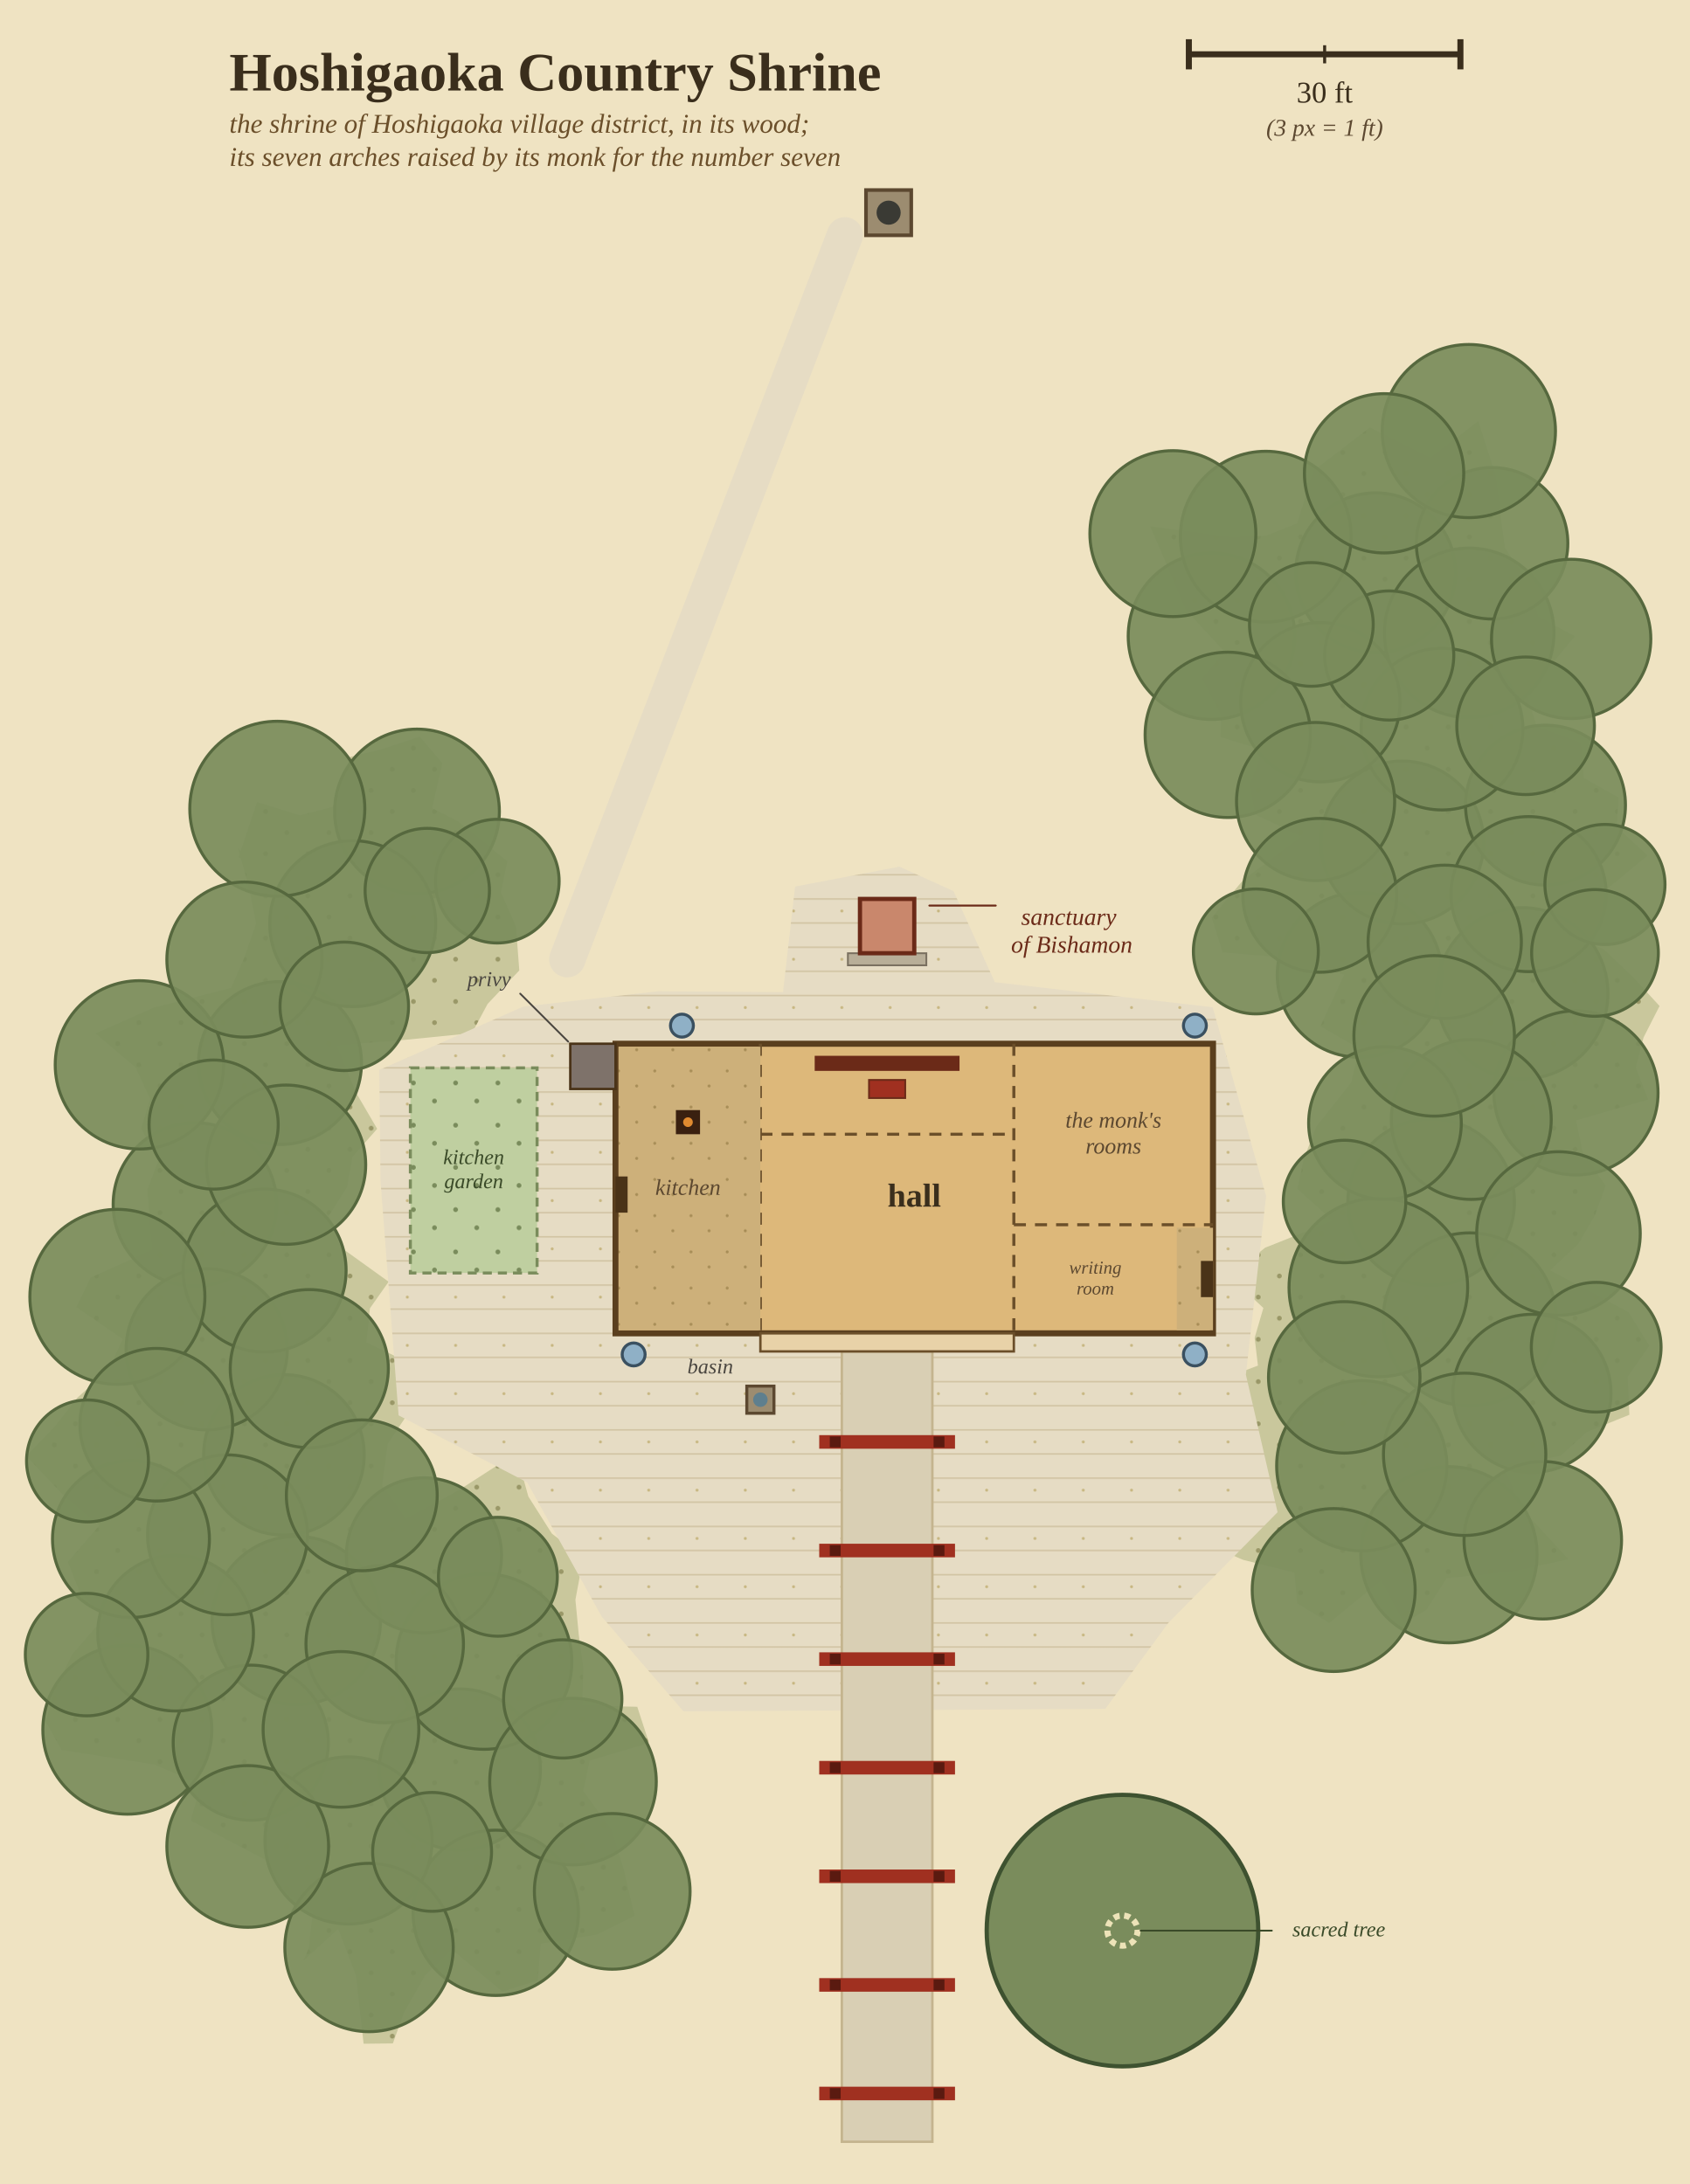
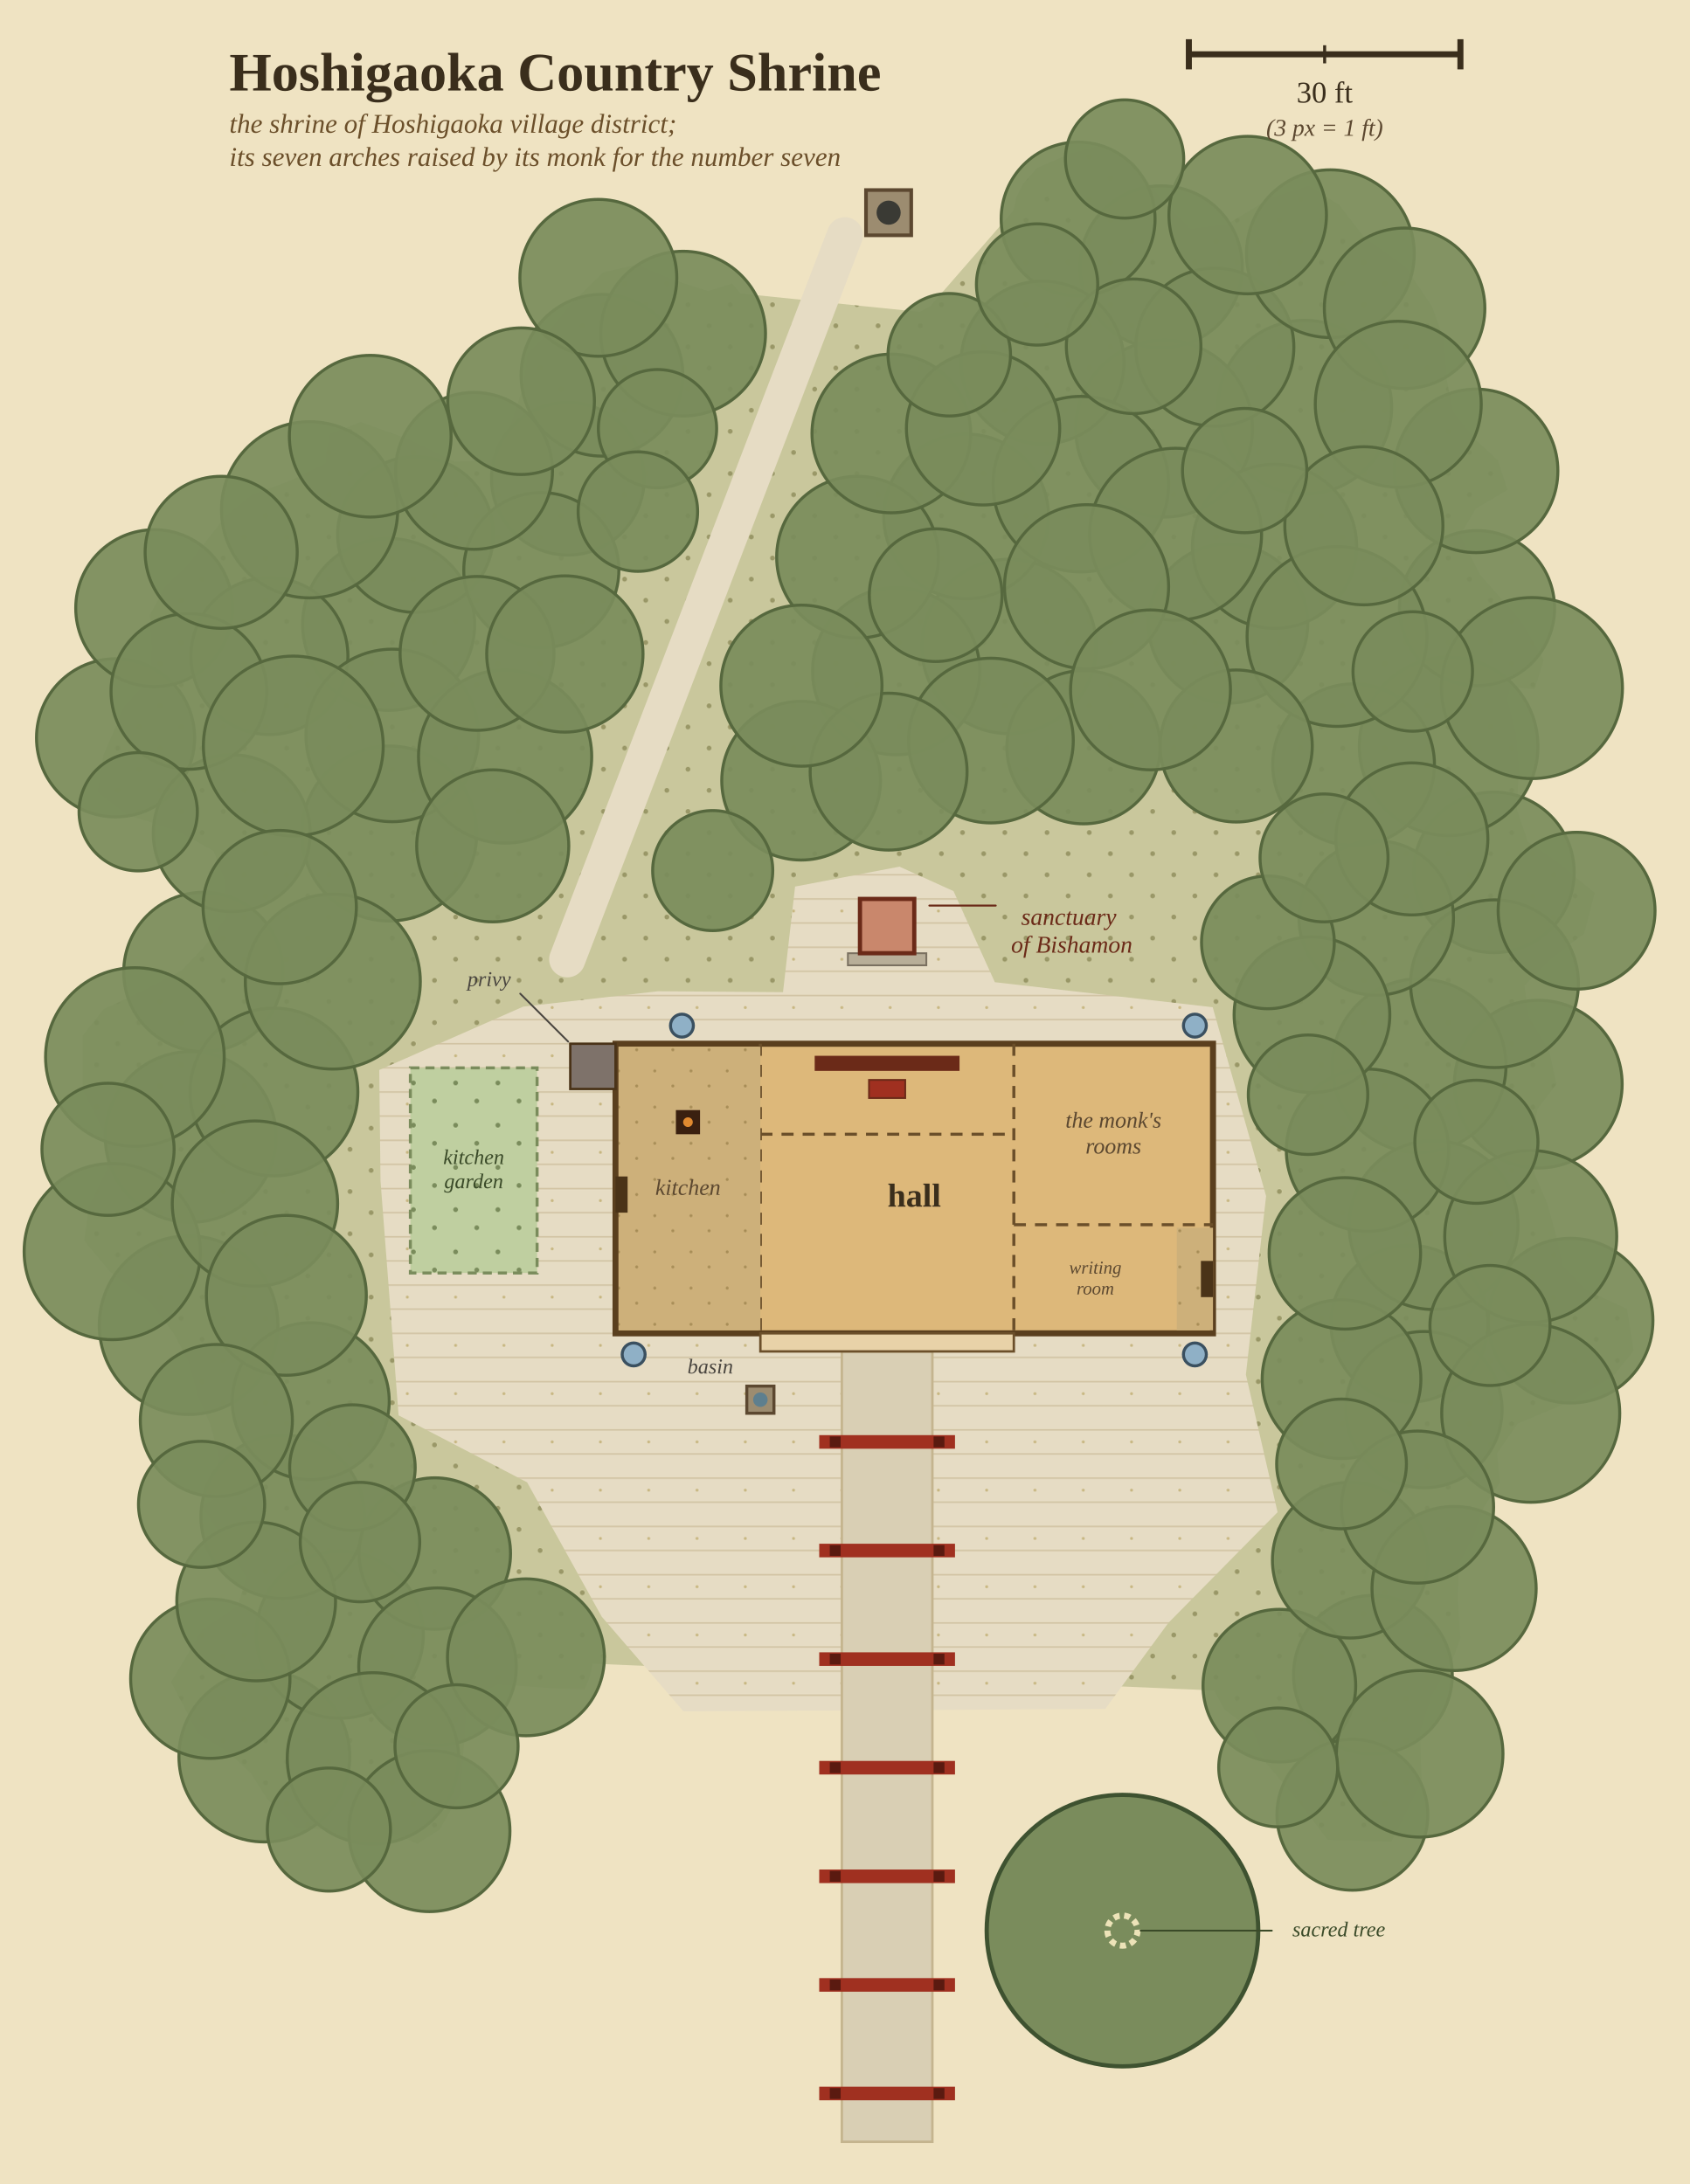
<svg xmlns="http://www.w3.org/2000/svg" viewBox="146 106 560 724" font-family="Georgia, 'Times New Roman', serif">
  <defs>
    <pattern id="keidai-gravel" patternUnits="userSpaceOnUse" width="16" height="16">
      <rect width="16" height="16" fill="#E6DCC4" />
      <line x1="0" y1="4" x2="16" y2="4" stroke="#D2C4A4" stroke-width="0.5" />
      <line x1="0" y1="12" x2="16" y2="12" stroke="#D2C4A4" stroke-width="0.5" />
      <circle cx="9" cy="8" r="0.5" fill="#C9B884" />
    </pattern>
    <pattern id="grove-floor" patternUnits="userSpaceOnUse" width="14" height="14">
      <rect width="14" height="14" fill="#C9C79C" />
      <circle cx="3" cy="4" r="0.8" fill="#9A9868" />
      <circle cx="10" cy="11" r="0.8" fill="#9A9868" />
    </pattern>
    <pattern id="garden-stipple" patternUnits="userSpaceOnUse" width="14" height="14">
      <rect width="14" height="14" fill="#BFCFA0" />
      <circle cx="3" cy="3" r="0.8" fill="#7A8C5C" />
      <circle cx="10" cy="9" r="0.8" fill="#7A8C5C" />
    </pattern>
    <pattern id="doma-earth" patternUnits="userSpaceOnUse" width="12" height="12">
      <rect width="12" height="12" fill="#CDB07A" />
      <circle cx="3" cy="5" r="0.5" fill="#A88E58" />
      <circle cx="9" cy="10" r="0.5" fill="#A88E58" />
    </pattern>
  </defs>
  <rect data-kind="-" x="0" y="0" width="900" height="1400" fill="#EFE3C2" />
  <g data-kind="-">
    <text x="222" y="136" text-anchor="start" font-size="18" font-weight="bold" fill="#3A2E1C">Hoshigaoka Country Shrine</text>
-     <text x="222" y="150" text-anchor="start" font-size="9" font-style="italic" fill="#6B4F2A">the shrine of Hoshigaoka village district, in its wood;</text>
+     <text x="222" y="150" text-anchor="start" font-size="9" font-style="italic" fill="#6B4F2A">the shrine of Hoshigaoka village district;</text>
    <text x="222" y="161" text-anchor="start" font-size="9" font-style="italic" fill="#6B4F2A">its seven arches raised by its monk for the number seven</text>
  </g>
  <rect data-kind="-" x="220" y="170" width="410" height="646" fill="none" id="precinct" />
-   <polygon data-kind="shrine grove" points="229.5,391.9 225.1,390.2 231.2,371.9 245.4,376.3 257.0,373.3 262.0,356.9 272.1,354.5 285.1,350.2 292.6,359.0 289.2,373.9 297.8,378.3 314.1,391.5 312.0,401.8 317.0,413.2 318.1,427.7 307.6,438.8 302.4,448.5 280.3,450.7 257.4,452.5 264.1,468.4 271.0,480.2 262.8,489.5 261.0,499.5 255.0,509.0 258.8,519.4 274.8,530.9 268.6,539.7 267.4,551.0 284.4,559.1 283.7,570.9 274.5,584.6 272.6,598.4 280.5,609.6 297.9,600.1 317.1,587.7 321.1,602.1 328.9,614.4 339.3,622.4 336.7,636.3 337.8,647.8 339.3,659.0 338.9,671.4 357.2,671.8 361.1,683.8 341.4,689.6 339.3,699.7 348.5,712.5 352.6,725.3 356.3,741.1 343.8,747.3 325.2,750.3 324.2,762.5 312.5,766.2 295.6,752.1 286.9,760.8 279.9,773.1 276.2,783.4 266.5,783.5 264.0,760.9 258.1,745.4 246.6,755.9 248.3,751.9 249.7,739.7 239.4,732.2 234.3,722.7 221.7,716.1 209.2,709.5 212.6,697.5 197.0,690.9 166.4,686.1 161.2,676.7 164.2,665.9 169.9,654.5 180.4,642.3 172.3,633.4 168.5,623.8 179.0,611.6 166.7,601.3 154.7,588.7 164.0,579.1 171.6,569.4 182.1,559.8 186.7,549.9 171.3,539.3 176.1,529.5 196.6,520.3 195.6,510.2 194.9,500.3 198.5,490.7 192.8,480.1 195.8,470.3 190.9,459.8 177.7,448.6 196.8,440.1 222.6,433.5 227.0,423.4 230.9,412.1 228.4,399.7 224.9,387.2" fill="url(#grove-floor)" />
-   <polygon data-kind="shrine grove" points="527.2,280.5 554.2,284.2 565.6,283.6 575.9,279.5 581.4,262.0 600.0,247.7 620.0,257.9 635.9,245.6 641.5,263.1 644.7,287.5 652.5,299.5 655.7,310.4 667.9,316.9 652.0,336.2 655.3,346.9 669.8,352.3 670.9,363.9 682.4,370.4 681.8,380.2 692.0,389.6 678.8,400.5 658.5,411.9 677.5,420.7 687.3,430.0 696.0,439.5 690.7,449.9 688.1,459.9 692.2,470.5 668.3,477.4 670.5,487.9 678.1,499.1 674.6,508.8 669.1,518.3 659.7,527.1 685.7,541.0 692.6,552.1 685.4,562.4 686.0,575.0 671.9,580.7 663.3,588.5 644.5,592.5 649.9,605.7 665.8,622.9 648.4,626.6 637.3,627.9 625.4,629.2 618.7,639.7 611.4,643.9 603.8,629.8 586.5,644.0 575.9,637.5 575.0,627.3 558.0,623.1 534.2,612.9 516.2,588.9 537.1,583.3 545.9,574.9 547.2,564.6 562.9,558.7 561.8,549.5 564.7,539.6 553.4,529.0 565.3,519.6 587.7,510.7 576.0,500.1 578.1,490.1 582.3,479.4 593.8,464.9 596.5,453.6 583.6,446.2 591.5,429.1 571.0,423.4 551.2,421.7 547.6,410.2 558.1,397.6 577.5,383.3 562.0,376.0 560.4,365.9 564.6,354.7 550.5,350.3 550.7,342.9 544.5,330.9 551.9,322.1 539.3,308.5" fill="url(#grove-floor)" />
+   <polygon data-kind="shrine grove" points="254.3,255.4 255.5,249.9 265.5,245.9 280.5,251.3 296.7,259.1 308.6,258.6 315.0,247.9 319.6,233.5 321.0,223.3 327.3,216.7 336.1,205.9 345.9,196.3 356.8,193.8 368.8,198.7 380.7,202.5 388.6,200.0 388.4,199.8 389.0,200.4 391.4,203.3 450.8,209.4 454.3,207.5 481.8,175.9 482.9,171.3 485.1,166.9 489.7,161.7 500.1,157.2 511.6,154.1 521.7,159.9 530.9,172.3 540.4,182.0 552.6,180.4 566.8,171.8 579.8,167.7 589.8,173.9 598.3,184.9 611.9,194.7 620.6,207.6 624.4,218.2 625.3,230.9 627.5,242.6 634.3,251.1 642.4,258.6 645.6,268.4 635.1,274.6 629.8,283.6 636.5,296.5 649.7,311.5 657.6,324.8 654.6,334.5 646.5,333.6 645.4,337.9 648.3,349.0 649.3,361.2 648.7,374.3 652.3,385.0 662.4,392.1 674.5,402.0 671.0,415.5 659.8,423.9 651.2,432.7 652.6,443.2 659.5,454.7 661.8,465.4 655.6,473.5 653.2,484.8 654.7,495.5 658.8,505.0 661.6,515.2 663.8,525.5 671.3,533.5 685.2,539.9 687.4,553.8 680.6,562.2 665.2,571.1 649.0,577.9 642.1,587.8 643.1,597.4 637.2,606.5 634.3,615.1 629.4,624.4 629.1,636.3 630.0,649.0 627.6,655.7 620.4,667.9 616.6,680.0 617.1,696.5 607.1,716.5 586.0,715.9 576.0,702.6 565.7,690.6 561.4,679.8 551.8,672.7 548.6,666.8 548.7,667.8 548.8,668.3 549.0,669.5 548.9,669.2 548.6,666.7 548.5,663.8 548.5,663.3 548.5,664.9 548.6,666.5 548.6,666.4 342.3,657.5 342.4,656.3 342.4,656.8 342.2,658.4 342.0,659.5 342.0,659.6 342.0,659.8 341.0,663.1 339.8,665.9 331.2,665.8 311.0,664.3 300.5,669.4 299.8,683.8 298.4,700.8 291.7,712.5 284.3,717.2 275.0,713.0 261.1,712.8 244.5,712.0 234.6,702.4 229.1,693.8 221.3,686.5 211.5,680.4 202.7,663.6 213.0,646.4 224.7,638.6 227.7,628.8 220.3,616.5 212.3,604.1 213.4,605.2 218.0,602.4 218.7,589.1 215.7,578.3 211.6,568.4 208.7,557.6 203.6,548.1 195.8,537.6 182.6,527.7 173.9,517.3 175.5,505.9 181.4,494.0 181.3,482.8 173.4,466.9 173.4,449.3 180.4,440.5 193.9,434.3 206.2,427.7 214.2,419.3 221.1,410.0 220.7,398.1 216.8,388.1 204.7,381.3 188.4,376.2 178.5,368.6 180.3,356.3 187.2,340.3 196.0,330.7 196.4,320.4 195.7,309.8 200.6,300.8 208.9,292.7 214.7,284.9 220.8,277.2 229.7,270.0 242.6,265.2 254.1,259.6" fill="url(#grove-floor)" />
  <polygon data-kind="swept clearing" points="409.5,399.9 444.1,393.3 462.0,401.4 475.7,431.6 547.9,439.9 565.6,502.5 558.9,561.7 569.4,607.3 533.2,644.0 512.3,672.5 372.5,673.3 345.4,641.9 320.7,597.4 278.1,575.2 272.1,497.4 271.7,460.7 319.4,439.7 364.1,434.6 405.5,434.9" fill="url(#keidai-gravel)" />
  <path data-kind="footpath" d="M334,424 L426,184" fill="none" stroke="#E6DCC4" stroke-width="12" stroke-linecap="round" />
  <g id="grove" data-kind="shrine grove" fill="#7A8C5C" stroke="#56683E" stroke-width="1" fill-opacity="0.92">
-     <circle cx="298.4" cy="692.6" r="26.7" />
-     <circle cx="596.6" cy="429.2" r="27.3" />
-     <circle cx="601.9" cy="295.9" r="26.5" />
-     <circle cx="238.8" cy="458.4" r="27.0" />
-     <circle cx="650.5" cy="435.3" r="28.4" />
-     <circle cx="188.2" cy="679.4" r="28.0" />
-     <circle cx="284.2" cy="375.0" r="27.3" />
-     <circle cx="244.2" cy="643.2" r="27.9" />
-     <circle cx="306.4" cy="656.8" r="29.1" />
-     <circle cx="229.1" cy="683.7" r="25.7" />
-     <circle cx="620.3" cy="504.5" r="27.6" />
-     <circle cx="240.1" cy="588.3" r="26.6" />
-     <circle cx="632.9" cy="315.8" r="28.1" />
-     <circle cx="610.7" cy="385.3" r="27.0" />
-     <circle cx="310.3" cy="740.1" r="27.4" />
-     <circle cx="547.5" cy="316.9" r="27.6" />
-     <circle cx="658.2" cy="372.9" r="26.5" />
-     <circle cx="204.2" cy="647.4" r="25.8" />
-     <circle cx="565.5" cy="283.9" r="28.3" />
-     <circle cx="210.6" cy="505.3" r="27.1" />
-     <circle cx="286.5" cy="621.6" r="25.7" />
-     <circle cx="262.9" cy="412.2" r="27.5" />
-     <circle cx="214.5" cy="553.3" r="26.7" />
-     <circle cx="335.9" cy="696.6" r="27.6" />
-     <circle cx="633.1" cy="543.4" r="28.7" />
-     <circle cx="668.3" cy="468.3" r="27.2" />
-     <circle cx="261.5" cy="716.1" r="27.7" />
-     <circle cx="623.9" cy="347.7" r="26.8" />
-     <circle cx="583.6" cy="338.8" r="26.4" />
-     <circle cx="221.4" cy="614.8" r="26.5" />
-     <circle cx="626.2" cy="621.4" r="29.2" />
-     <circle cx="192.2" cy="459.0" r="27.9" />
-     <circle cx="233.7" cy="527.2" r="27.0" />
-     <circle cx="640.5" cy="286.1" r="25.1" />
-     <circle cx="633.6" cy="477.1" r="26.5" />
-     <circle cx="184.9" cy="535.9" r="29.0" />
-     <circle cx="189.4" cy="616.2" r="26.0" />
-     <circle cx="662.5" cy="514.9" r="27.1" />
-     <circle cx="197.8" cy="578.3" r="25.3" />
-     <circle cx="653.7" cy="567.9" r="26.2" />
-     <circle cx="237.9" cy="374.1" r="29.0" />
-     <circle cx="602.8" cy="532.8" r="29.6" />
-     <circle cx="268.3" cy="751.6" r="27.9" />
-     <circle cx="348.9" cy="733.0" r="25.8" />
-     <circle cx="273.5" cy="651.0" r="26.1" />
-     <circle cx="657.3" cy="616.6" r="26.1" />
-     <circle cx="632.8" cy="248.9" r="28.7" />
-     <circle cx="248.5" cy="559.7" r="26.2" />
-     <circle cx="652.6" cy="402.4" r="25.7" />
-     <circle cx="228.1" cy="718.1" r="26.8" />
-     <circle cx="597.3" cy="591.9" r="28.2" />
-     <circle cx="605.0" cy="478.3" r="25.3" />
-     <circle cx="552.9" cy="349.6" r="27.4" />
-     <circle cx="227.0" cy="424.1" r="25.7" />
-     <circle cx="259.0" cy="679.3" r="25.8" />
-     <circle cx="604.7" cy="262.9" r="26.4" />
-     <circle cx="588.0" cy="633.1" r="27.0" />
-     <circle cx="240.8" cy="492.1" r="26.4" />
-     <circle cx="582.0" cy="371.7" r="26.2" />
-     <circle cx="666.7" cy="317.8" r="26.4" />
-     <circle cx="534.7" cy="282.9" r="27.5" />
-     <circle cx="265.9" cy="601.7" r="25.0" />
-     <circle cx="631.4" cy="588.1" r="26.9" />
-     <circle cx="583.4" cy="402.8" r="25.5" />
-     <circle cx="624.8" cy="418.2" r="25.4" />
-     <circle cx="621.3" cy="449.4" r="26.6" />
-     <circle cx="591.5" cy="562.6" r="25.1" />
-     <circle cx="651.6" cy="346.6" r="22.8" />
-     <circle cx="216.8" cy="478.8" r="21.4" />
-     <circle cx="591.6" cy="504.3" r="20.3" />
-     <circle cx="174.7" cy="654.5" r="20.3" />
-     <circle cx="310.8" cy="398.1" r="20.5" />
-     <circle cx="675.0" cy="552.6" r="21.5" />
-     <circle cx="332.5" cy="669.2" r="19.6" />
-     <circle cx="260.1" cy="439.6" r="21.3" />
-     <circle cx="289.2" cy="719.9" r="19.7" />
-     <circle cx="677.9" cy="399.2" r="19.9" />
-     <circle cx="606.4" cy="323.3" r="21.4" />
-     <circle cx="580.6" cy="313.0" r="20.5" />
-     <circle cx="311.0" cy="628.7" r="19.7" />
-     <circle cx="287.6" cy="401.2" r="20.6" />
-     <circle cx="175.0" cy="590.3" r="20.2" />
-     <circle cx="674.6" cy="421.9" r="21.0" />
-     <circle cx="562.2" cy="421.4" r="20.7" />
+     <circle cx="641.1" cy="395.2" r="26.6" />
+     <circle cx="233.6" cy="688.3" r="28.3" />
+     <circle cx="334.2" cy="264.7" r="25.3" />
+     <circle cx="626.1" cy="353.4" r="29.6" />
+     <circle cx="275.0" cy="382.3" r="29.0" />
+     <circle cx="258.6" cy="647.9" r="27.7" />
+     <circle cx="613.1" cy="544.8" r="26.0" />
+     <circle cx="601.0" cy="661.2" r="26.3" />
+     <circle cx="184.3" cy="350.6" r="26.2" />
+     <circle cx="197.1" cy="307.6" r="26.0" />
+     <circle cx="213.4" cy="428.2" r="26.4" />
+     <circle cx="635.5" cy="307.6" r="25.7" />
+     <circle cx="208.5" cy="545.3" r="29.6" />
+     <circle cx="480.4" cy="320.3" r="28.9" />
+     <circle cx="655.8" cy="465.4" r="27.8" />
+     <circle cx="530.8" cy="194.5" r="26.9" />
+     <circle cx="594.6" cy="359.5" r="26.8" />
+     <circle cx="209.2" cy="482.9" r="28.3" />
+     <circle cx="578.4" cy="241.0" r="28.8" />
+     <circle cx="274.8" cy="313.0" r="28.5" />
+     <circle cx="503.3" cy="178.6" r="25.5" />
+     <circle cx="345.5" cy="230.4" r="26.8" />
+     <circle cx="617.9" cy="573.3" r="25.9" />
+     <circle cx="443.0" cy="328.5" r="27.7" />
+     <circle cx="635.2" cy="262.1" r="27.1" />
+     <circle cx="531.8" cy="248.1" r="29.3" />
+     <circle cx="548.6" cy="221.1" r="26.2" />
+     <circle cx="466.2" cy="277.2" r="27.3" />
+     <circle cx="553.0" cy="312.7" r="26.4" />
+     <circle cx="235.3" cy="323.5" r="26.0" />
+     <circle cx="616.3" cy="459.3" r="28.8" />
+     <circle cx="570.0" cy="664.8" r="25.3" />
+     <circle cx="586.9" cy="190.1" r="27.8" />
+     <circle cx="283.7" cy="283.2" r="25.8" />
+     <circle cx="568.4" cy="287.1" r="27.2" />
+     <circle cx="589.1" cy="317.0" r="29.8" />
+     <circle cx="491.5" cy="226.2" r="27.0" />
+     <circle cx="276.0" cy="349.8" r="28.6" />
+     <circle cx="239.7" cy="608.8" r="27.1" />
+     <circle cx="290.1" cy="621.0" r="25.1" />
+     <circle cx="621.1" cy="512.1" r="28.0" />
+     <circle cx="249.0" cy="570.5" r="26.0" />
+     <circle cx="641.3" cy="432.1" r="27.8" />
+     <circle cx="325.4" cy="295.0" r="25.7" />
+     <circle cx="291.0" cy="658.5" r="26.1" />
+     <circle cx="269.6" cy="688.9" r="28.4" />
+     <circle cx="593.5" cy="623.2" r="25.8" />
+     <circle cx="411.5" cy="364.8" r="26.3" />
+     <circle cx="248.6" cy="275.0" r="29.2" />
+     <circle cx="372.4" cy="216.6" r="27.3" />
+     <circle cx="504.2" cy="266.5" r="29.1" />
+     <circle cx="555.7" cy="353.3" r="25.2" />
+     <circle cx="222.8" cy="382.2" r="26.0" />
+     <circle cx="236.8" cy="468.0" r="27.8" />
+     <circle cx="505.1" cy="353.7" r="25.4" />
+     <circle cx="183.2" cy="520.9" r="29.2" />
+     <circle cx="208.6" cy="335.2" r="25.8" />
+     <circle cx="313.4" cy="356.8" r="28.7" />
+     <circle cx="535.6" cy="283.1" r="28.5" />
+     <circle cx="590.6" cy="563.2" r="26.3" />
+     <circle cx="230.5" cy="505.0" r="27.4" />
+     <circle cx="594.2" cy="707.6" r="25.0" />
+     <circle cx="602.1" cy="410.3" r="25.6" />
+     <circle cx="611.5" cy="208.2" r="26.6" />
+     <circle cx="506.1" cy="300.5" r="27.2" />
+     <circle cx="256.3" cy="431.4" r="29.0" />
+     <circle cx="666.5" cy="543.8" r="27.3" />
+     <circle cx="627.9" cy="632.6" r="27.2" />
+     <circle cx="430.2" cy="290.7" r="26.8" />
+     <circle cx="653.3" cy="515.9" r="28.5" />
+     <circle cx="304.1" cy="322.6" r="25.5" />
+     <circle cx="609.4" cy="240.0" r="27.5" />
+     <circle cx="190.7" cy="456.4" r="29.6" />
+     <circle cx="441.4" cy="249.7" r="26.3" />
+     <circle cx="215.7" cy="662.5" r="26.4" />
+     <circle cx="599.2" cy="487.3" r="26.9" />
+     <circle cx="580.8" cy="442.4" r="25.8" />
+     <circle cx="598.0" cy="280.3" r="26.2" />
+     <circle cx="240.9" cy="535.4" r="26.5" />
+     <circle cx="219.3" cy="289.1" r="25.2" />
+     <circle cx="653.3" cy="574.5" r="29.5" />
+     <circle cx="217.7" cy="576.9" r="25.2" />
+     <circle cx="303.1" cy="262.1" r="26.0" />
+     <circle cx="288.3" cy="713.0" r="26.7" />
+     <circle cx="333.2" cy="322.8" r="25.9" />
+     <circle cx="320.3" cy="655.4" r="26.0" />
+     <circle cx="344.3" cy="198.1" r="26.0" />
+     <circle cx="268.7" cy="250.6" r="26.8" />
+     <circle cx="527.3" cy="334.7" r="26.5" />
+     <circle cx="471.8" cy="248.0" r="25.4" />
+     <circle cx="309.3" cy="386.4" r="25.2" />
+     <circle cx="615.8" cy="605.6" r="25.2" />
+     <circle cx="243.2" cy="353.3" r="29.8" />
+     <circle cx="668.5" cy="407.9" r="26.0" />
+     <circle cx="559.5" cy="177.3" r="26.1" />
+     <circle cx="474.4" cy="351.5" r="27.3" />
+     <circle cx="653.7" cy="334.1" r="30.0" />
+     <circle cx="440.5" cy="361.8" r="26.0" />
+     <circle cx="616.5" cy="687.4" r="27.6" />
+     <circle cx="591.7" cy="521.5" r="25.1" />
+     <circle cx="230.9" cy="636.9" r="26.3" />
+     <circle cx="613.9" cy="384.1" r="25.2" />
+     <circle cx="238.7" cy="406.7" r="25.4" />
+     <circle cx="411.6" cy="333.3" r="26.7" />
+     <circle cx="318.7" cy="239.0" r="24.3" />
+     <circle cx="635.3" cy="484.5" r="20.4" />
+     <circle cx="262.8" cy="592.5" r="20.8" />
+     <circle cx="566.2" cy="418.4" r="22.0" />
+     <circle cx="382.2" cy="394.6" r="19.9" />
+     <circle cx="584.8" cy="390.4" r="21.2" />
+     <circle cx="363.9" cy="248.1" r="19.6" />
+     <circle cx="590.6" cy="591.3" r="21.5" />
+     <circle cx="191.8" cy="375.1" r="19.6" />
+     <circle cx="255.0" cy="712.5" r="20.4" />
+     <circle cx="558.5" cy="262.0" r="20.6" />
+     <circle cx="460.6" cy="223.6" r="20.3" />
+     <circle cx="521.7" cy="220.8" r="22.3" />
+     <circle cx="569.6" cy="691.9" r="19.7" />
+     <circle cx="518.7" cy="158.7" r="19.6" />
+     <circle cx="181.8" cy="487.0" r="21.9" />
+     <circle cx="265.3" cy="617.2" r="19.8" />
+     <circle cx="579.5" cy="468.9" r="19.8" />
+     <circle cx="614.2" cy="328.6" r="19.8" />
+     <circle cx="639.8" cy="545.4" r="19.9" />
+     <circle cx="357.4" cy="275.6" r="19.8" />
+     <circle cx="297.3" cy="684.9" r="20.4" />
+     <circle cx="489.7" cy="200.3" r="20.1" />
+     <circle cx="212.8" cy="604.7" r="20.9" />
+     <circle cx="456.1" cy="303.3" r="22.0" />
  </g>
  <g data-kind="sacred tree" fill="#7A8C5C" stroke="#3E5230" stroke-width="1.4">
    <circle cx="518.0" cy="746.0" r="45.0" />
  </g>
  <g data-kind="approach">
    <rect x="425" y="554" width="30" height="262" fill="#D9CFB4" stroke="#C4B48E" stroke-width="0.8" id="approach" />
  </g>
  <g data-kind="torii">
    <rect x="417.5" y="797" width="45" height="6" fill="none" id="arch" />
    <line x1="417.5" y1="800" x2="462.5" y2="800" stroke="#A03020" stroke-width="4.5" />
    <rect x="421" y="798.2" width="3.6" height="3.6" fill="#5A1A10" />
    <rect x="455.4" y="798.2" width="3.6" height="3.6" fill="#5A1A10" />
  </g>
  <g data-kind="torii">
    <rect x="417.5" y="761" width="45" height="6" fill="none" id="arch" />
    <line x1="417.5" y1="764" x2="462.5" y2="764" stroke="#A03020" stroke-width="4.5" />
    <rect x="421" y="762.2" width="3.6" height="3.6" fill="#5A1A10" />
    <rect x="455.4" y="762.2" width="3.6" height="3.6" fill="#5A1A10" />
  </g>
  <g data-kind="torii">
    <rect x="417.5" y="725" width="45" height="6" fill="none" id="arch" />
    <line x1="417.5" y1="728" x2="462.5" y2="728" stroke="#A03020" stroke-width="4.5" />
    <rect x="421" y="726.2" width="3.6" height="3.6" fill="#5A1A10" />
    <rect x="455.4" y="726.2" width="3.6" height="3.6" fill="#5A1A10" />
  </g>
  <g data-kind="torii">
    <rect x="417.5" y="689" width="45" height="6" fill="none" id="arch" />
    <line x1="417.5" y1="692" x2="462.5" y2="692" stroke="#A03020" stroke-width="4.5" />
    <rect x="421" y="690.2" width="3.6" height="3.6" fill="#5A1A10" />
    <rect x="455.4" y="690.2" width="3.6" height="3.6" fill="#5A1A10" />
  </g>
  <g data-kind="torii">
    <rect x="417.5" y="653" width="45" height="6" fill="none" id="arch" />
    <line x1="417.5" y1="656" x2="462.5" y2="656" stroke="#A03020" stroke-width="4.5" />
    <rect x="421" y="654.2" width="3.6" height="3.6" fill="#5A1A10" />
    <rect x="455.4" y="654.2" width="3.6" height="3.6" fill="#5A1A10" />
  </g>
  <g data-kind="torii">
    <rect x="417.5" y="617" width="45" height="6" fill="none" id="arch" />
    <line x1="417.5" y1="620" x2="462.5" y2="620" stroke="#A03020" stroke-width="4.5" />
    <rect x="421" y="618.2" width="3.6" height="3.6" fill="#5A1A10" />
    <rect x="455.4" y="618.2" width="3.6" height="3.6" fill="#5A1A10" />
  </g>
  <g data-kind="torii">
    <rect x="417.5" y="581" width="45" height="6" fill="none" id="arch" />
    <line x1="417.5" y1="584" x2="462.5" y2="584" stroke="#A03020" stroke-width="4.5" />
    <rect x="421" y="582.2" width="3.6" height="3.6" fill="#5A1A10" />
    <rect x="455.4" y="582.2" width="3.6" height="3.6" fill="#5A1A10" />
  </g>
  <g data-kind="well">
    <rect x="433" y="169" width="15" height="15" fill="#9C8C70" stroke="#5C4830" stroke-width="1.2" id="well" />
    <circle cx="440.5" cy="176.5" r="4" fill="#3A3A34" />
  </g>
  <g data-kind="basin">
    <rect x="393.5" y="565.5" width="9" height="9" fill="#9C8C70" stroke="#5C4830" stroke-width="1" id="basin" />
    <circle cx="398" cy="570" r="2.4" fill="#5E7F8E" />
    <text x="381.4" y="561.3" text-anchor="middle" font-size="7" font-style="italic" fill="#4A4640">basin</text>
  </g>
  <g data-kind="hall and dwelling">
    <rect x="350" y="452" width="198" height="96" fill="#DDB87A" stroke="#5A3F1E" stroke-width="2" id="hall" />
    <g stroke="#6B4F2A" stroke-width="1" stroke-dasharray="4 3" fill="none">
      <line x1="398" y1="452" x2="398" y2="548" />
      <line x1="482" y1="452" x2="482" y2="548" />
      <line x1="398" y1="482" x2="482" y2="482" />
      <line x1="482" y1="512" x2="548" y2="512" />
    </g>
    <rect x="398" y="548" width="84" height="6" fill="#E8D2A8" stroke="#6B4F2A" stroke-width="0.8" />
    <rect x="416" y="456" width="48" height="5" fill="#6B2A18" />
    <rect x="434" y="464" width="12" height="6" fill="#A03020" stroke="#6B2A18" stroke-width="0.6" />
    <text x="449.0" y="506.0" text-anchor="middle" font-size="11" font-weight="bold" fill="#3A2E1C">hall</text>
  </g>
  <g data-kind="kitchen" data-part-of="hall and dwelling">
    <rect x="351" y="453" width="47" height="94" fill="url(#doma-earth)" />
    <rect x="370" y="474" width="8" height="8" fill="#3A2010" />
    <circle cx="374" cy="478" r="1.6" fill="#E08A30" />
    <rect x="350" y="496" width="4" height="12" fill="#4A3318" />
    <text x="374.0" y="502.1" text-anchor="middle" font-size="7.5" font-style="italic" fill="#5C4830">kitchen</text>
  </g>
  <g data-kind="the monk's rooms" data-part-of="hall and dwelling">
    <rect x="483" y="453" width="64" height="58" fill="none" />
    <text x="515.0" y="479.8" text-anchor="middle" font-size="7.5" font-style="italic" fill="#5C4830">the monk's</text>
    <text x="515.0" y="488.4" text-anchor="middle" font-size="7.5" font-style="italic" fill="#5C4830">rooms</text>
  </g>
  <g data-kind="writing room" data-part-of="hall and dwelling">
    <rect x="483" y="513" width="52" height="34" fill="none" />
    <text x="509.0" y="528.2" text-anchor="middle" font-size="6" font-style="italic" fill="#5C4830">writing</text>
    <text x="509.0" y="535.1" text-anchor="middle" font-size="6" font-style="italic" fill="#5C4830">room</text>
  </g>
  <g data-kind="genkan" data-part-of="hall and dwelling">
    <rect x="536" y="513" width="12" height="34" fill="url(#doma-earth)" />
    <rect x="544" y="524" width="4" height="12" fill="#4A3318" />
  </g>
  <g data-kind="sanctuary">
    <rect x="427" y="422" width="26" height="4" fill="#B8AE98" stroke="#7A7060" stroke-width="0.6" />
    <rect x="431" y="404" width="18" height="18" fill="#C9876C" stroke="#6B2A18" stroke-width="1.4" id="sanctuary" />
    <text x="501.2" y="412.6" text-anchor="middle" font-size="8" font-style="italic" fill="#6B2A18">
      <tspan x="501.2" dy="0.0">sanctuary</tspan>
      <tspan x="501.2" dy="9.2">of Bishamon</tspan>
    </text>
    <line x1="476.0" y1="406.2" x2="454.0" y2="406.2" stroke="#6B2A18" stroke-width="0.64" stroke-linecap="round" data-leader="1" />
  </g>
  <g data-kind="latrine">
    <rect x="335" y="452" width="15" height="15" fill="#7E726A" stroke="#4A3318" stroke-width="0.8" />
    <text x="308.1" y="432.9" text-anchor="middle" font-size="7" font-style="italic" fill="#4A4640">privy</text>
    <line x1="318.4" y1="435.4" x2="334.3" y2="451.3" stroke="#4A4640" stroke-width="0.60" stroke-linecap="round" data-leader="1" />
  </g>
  <g data-kind="vegetable garden">
    <rect x="282" y="460" width="42" height="68" fill="url(#garden-stipple)" stroke="#7A8C5C" stroke-width="1" stroke-dasharray="3 2" id="kitchen_garden" />
    <text x="303.0" y="491.9" text-anchor="middle" font-size="7" font-style="italic" fill="#3A4A28">kitchen</text>
    <text x="303.0" y="499.9" text-anchor="middle" font-size="7" font-style="italic" fill="#3A4A28">garden</text>
  </g>
  <g data-kind="fire-water tubs" id="fire_water">
    <g fill="#8FB0C6" stroke="#3A5060" stroke-width="1">
      <circle cx="372" cy="446" r="3.8" />
      <circle cx="542" cy="446" r="3.8" />
      <circle cx="356" cy="555" r="3.8" />
      <circle cx="542" cy="555" r="3.8" />
    </g>
  </g>
  <g data-kind="sacred tree">
    <path d="M513.0,746.0 a5,5 0 1,0 10,0 a5,5 0 1,0 -10,0" fill="none" stroke="#EDE3B8" stroke-width="2" stroke-dasharray="2 1.5" />
    <text x="589.7" y="747.9" text-anchor="middle" font-size="7" font-style="italic" fill="#3A4A28">sacred tree</text>
    <line x1="567.5" y1="746.0" x2="524.0" y2="746.0" stroke="#3A4A28" stroke-width="0.60" stroke-linecap="round" data-leader="1" />
  </g>
  <g data-kind="-">
    <g stroke="#3A2E1C">
      <line x1="540" y1="124" x2="630" y2="124" stroke-width="2" />
      <line x1="540" y1="119" x2="540" y2="129" stroke-width="2" />
      <line x1="630" y1="119" x2="630" y2="129" stroke-width="2" />
      <line x1="585" y1="121" x2="585" y2="127" stroke-width="1" />
    </g>
    <text x="585" y="140" text-anchor="middle" font-size="10" fill="#3A2E1C">30 ft</text>
    <text x="585" y="151" text-anchor="middle" font-size="8" font-style="italic" fill="#5C4830">(3 px = 1 ft)</text>
  </g>
</svg>
